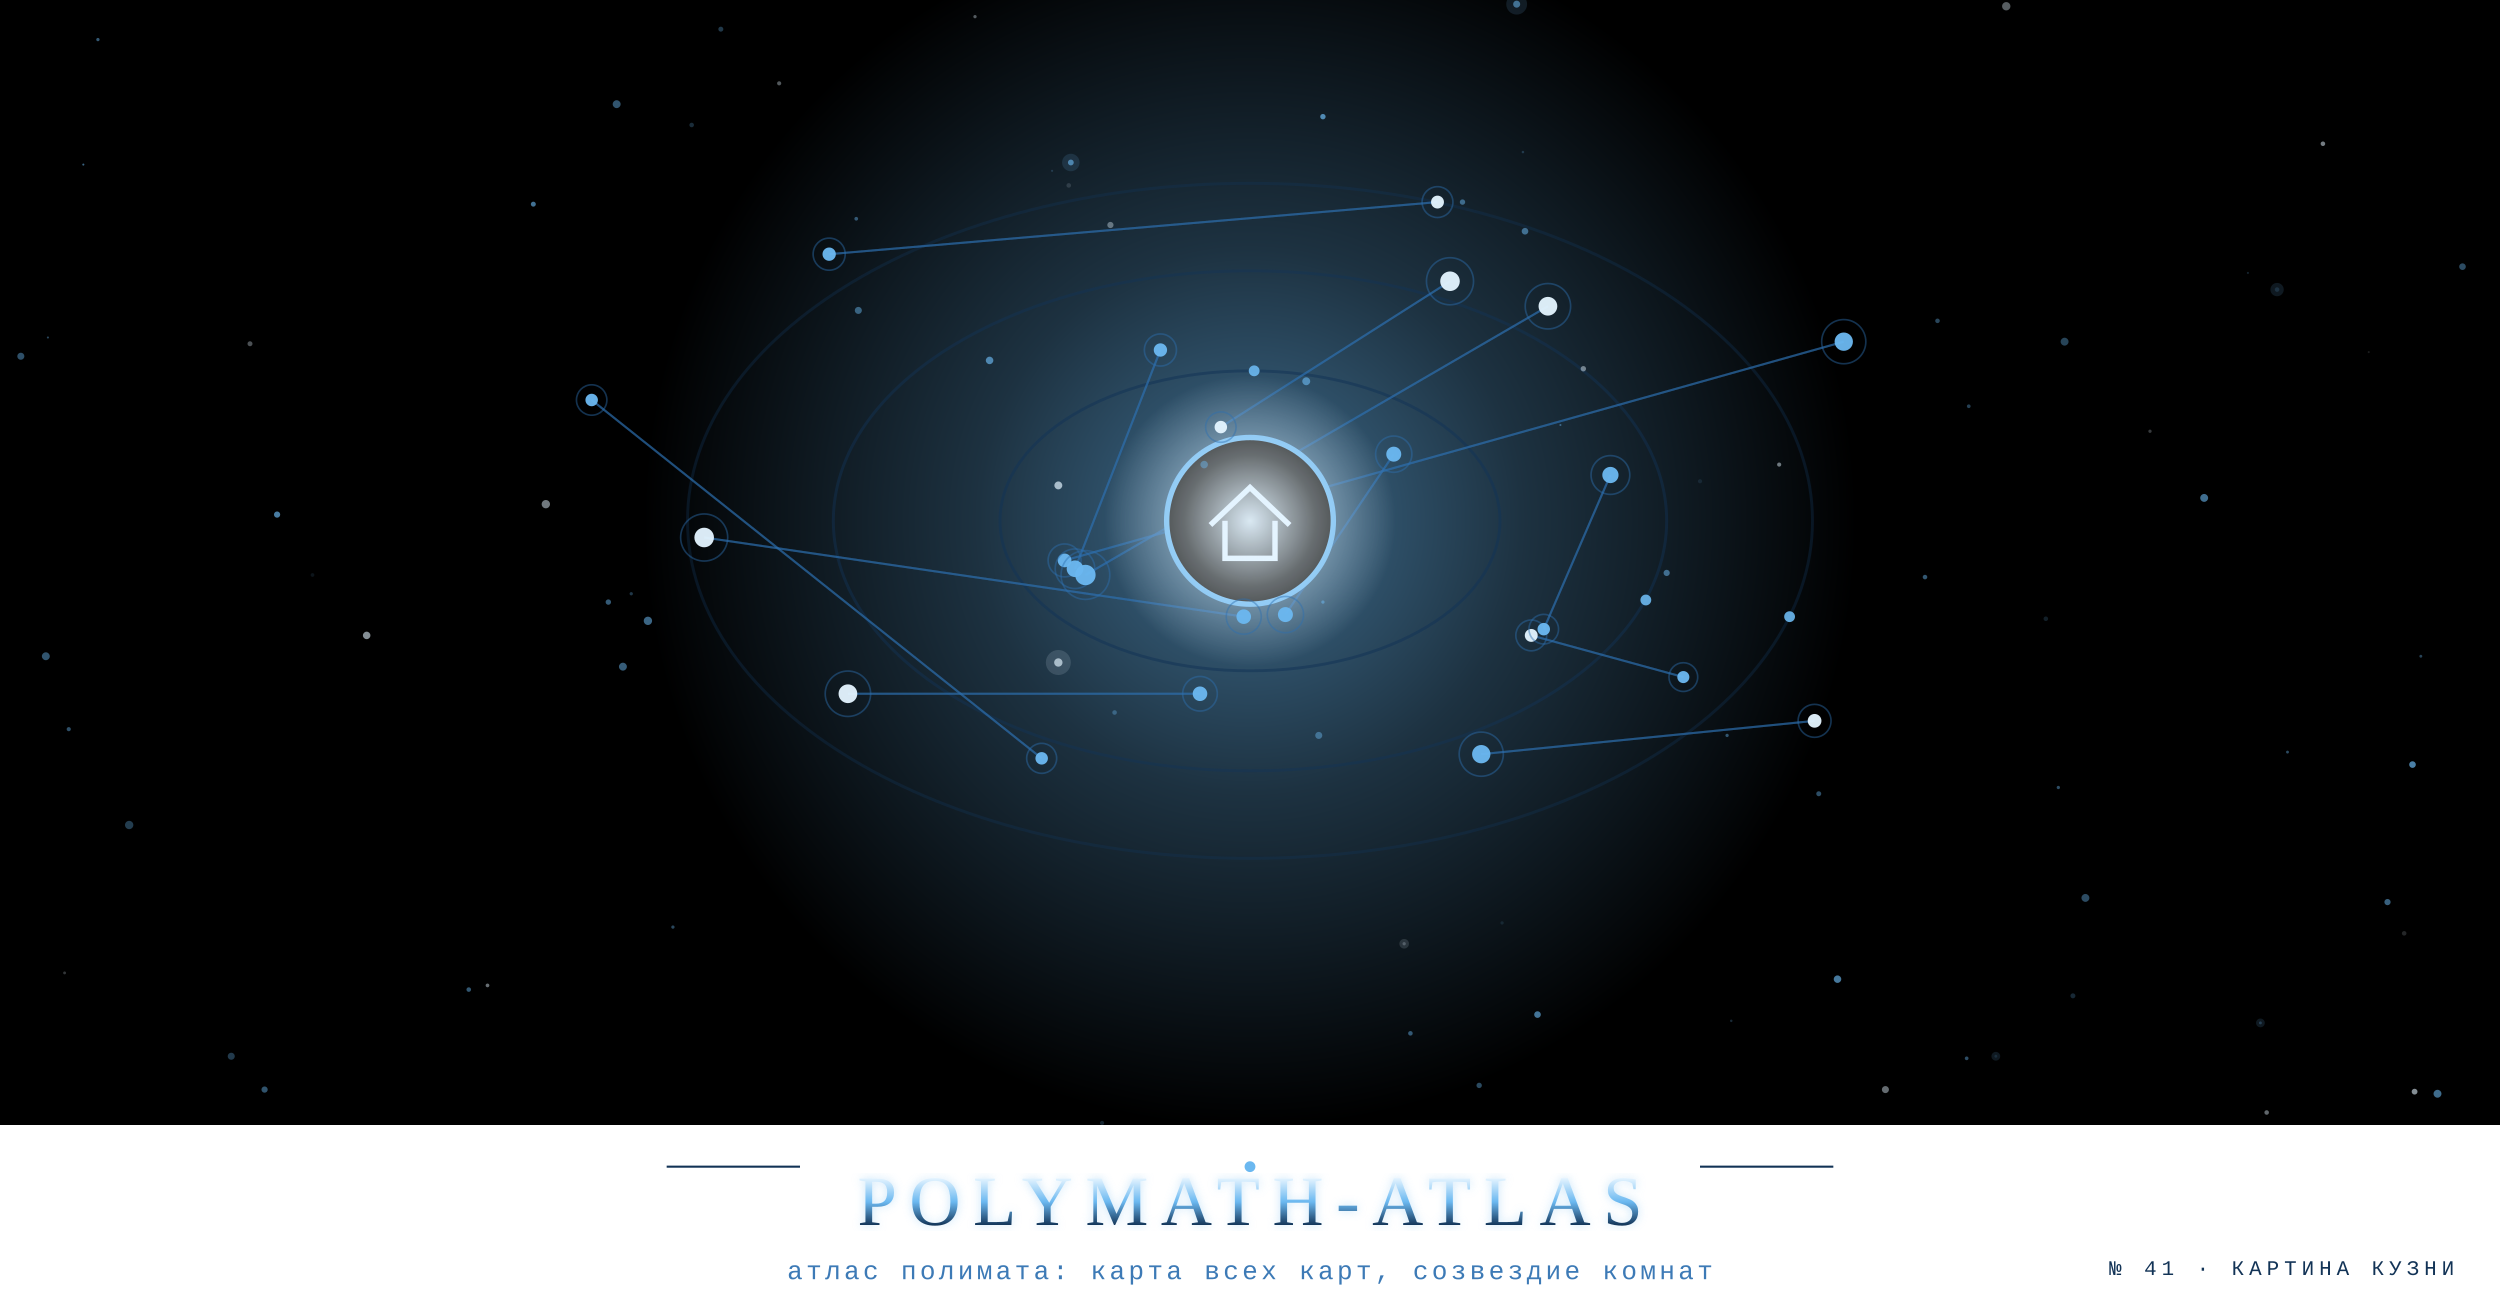
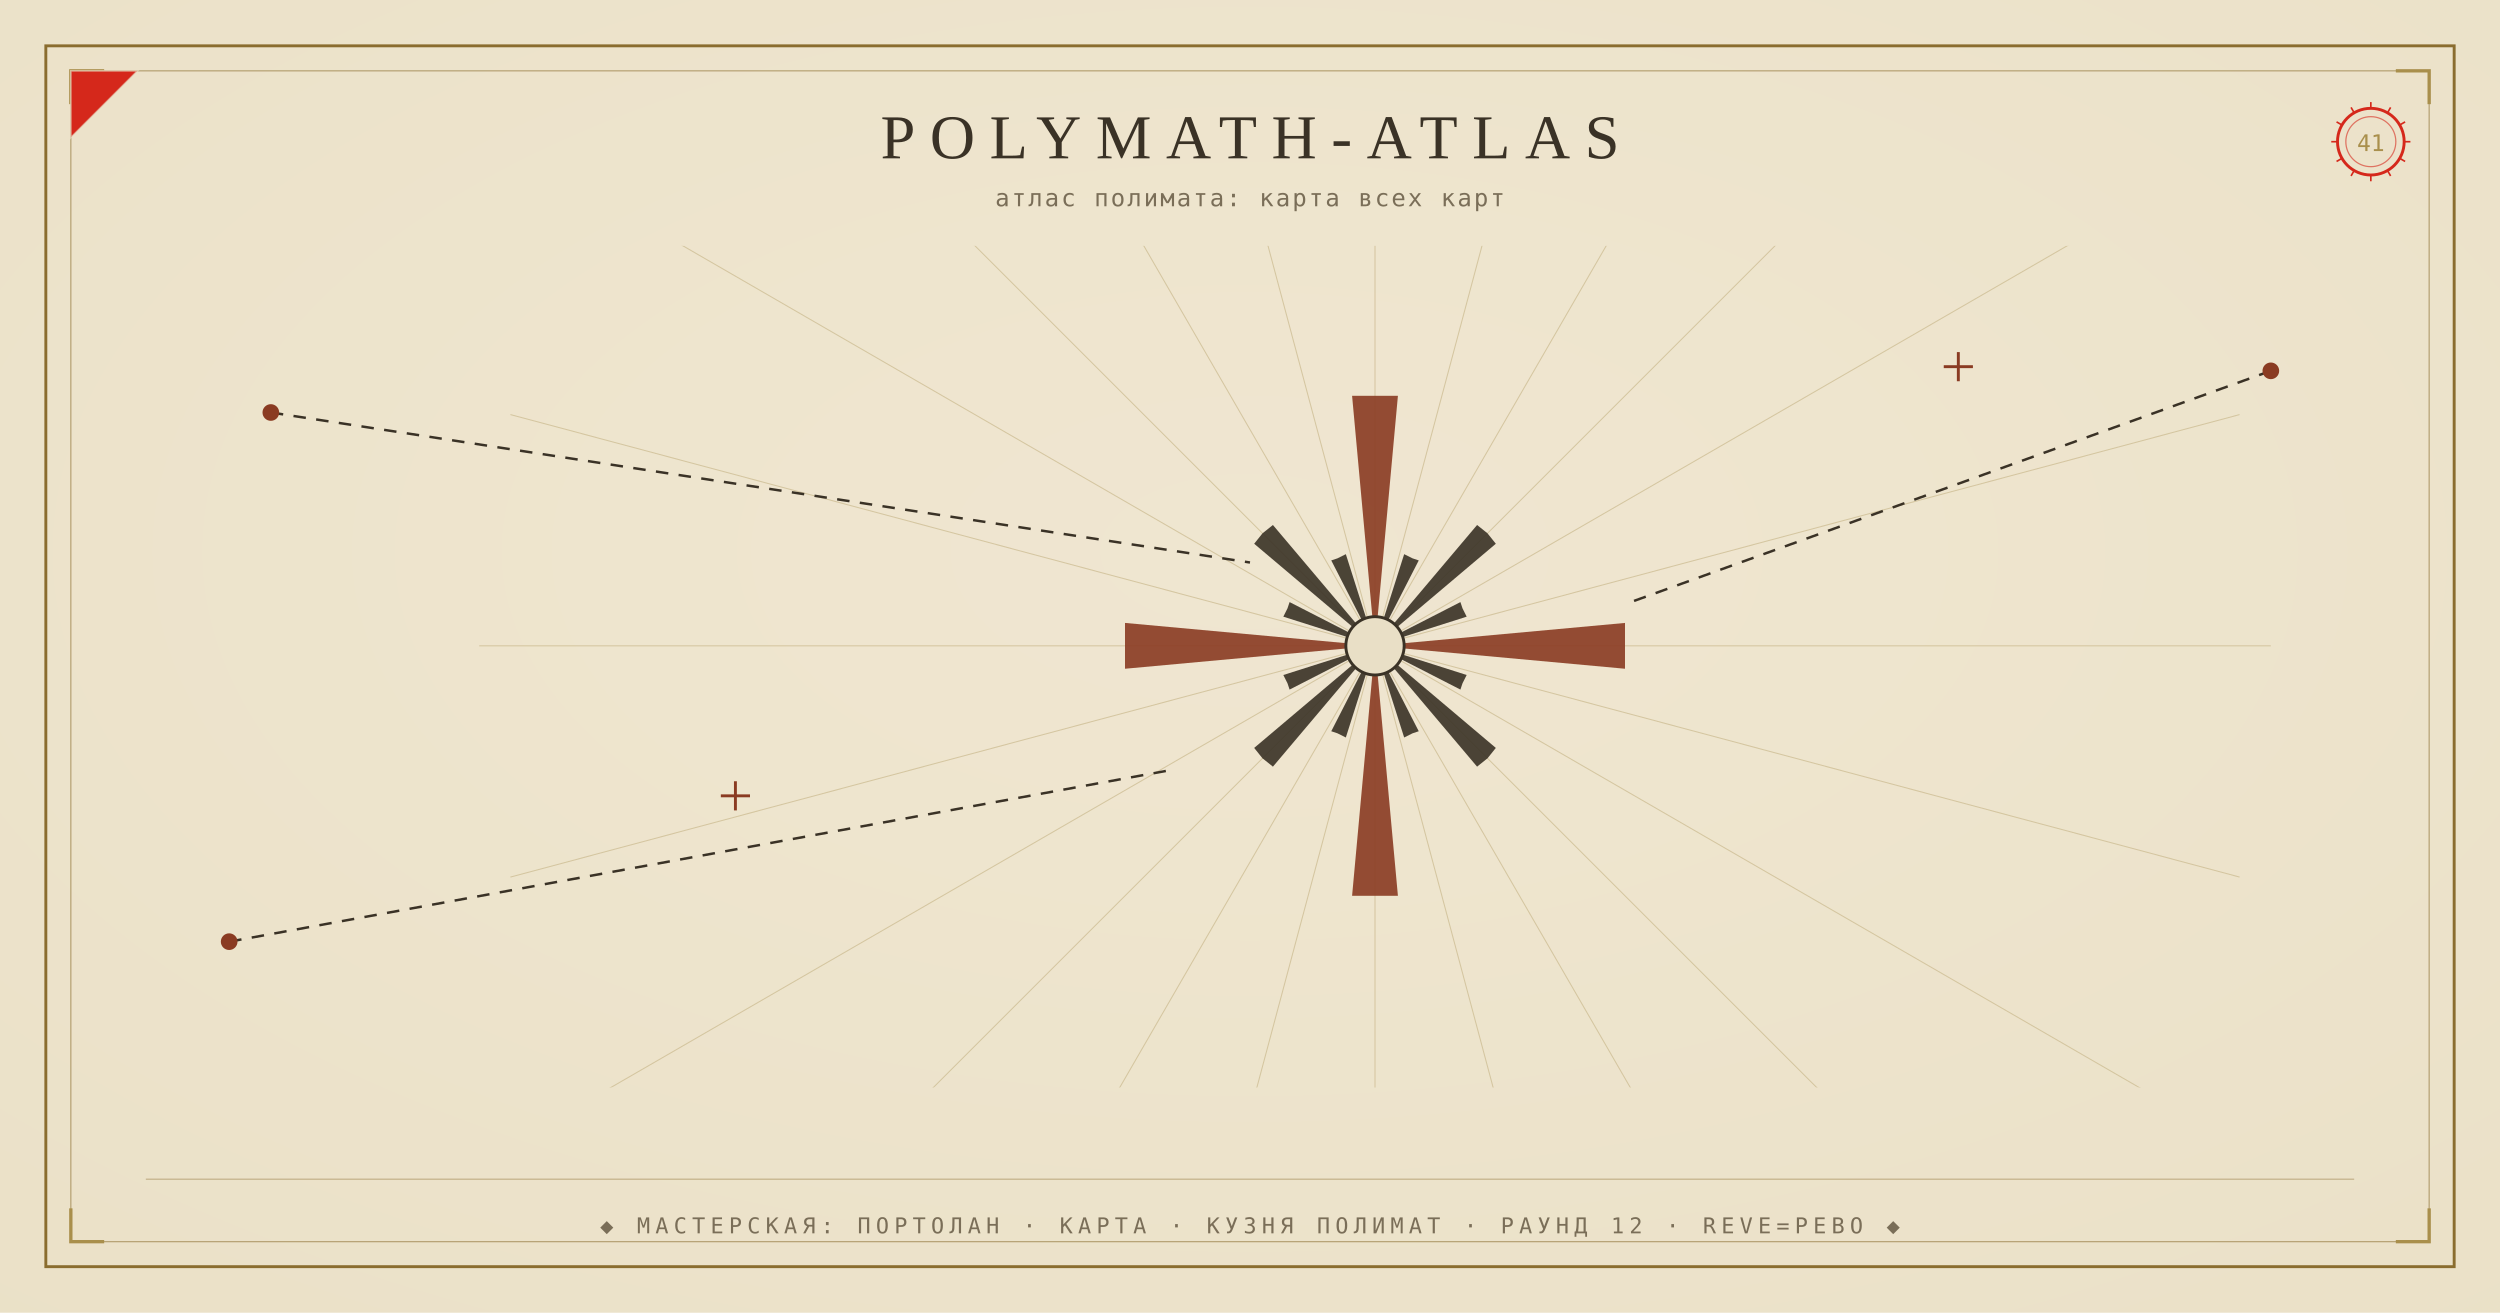
- <svg xmlns="http://www.w3.org/2000/svg" viewBox="0 0 1200 630" width="1200" height="630" role="img">
-   <defs>
-     <linearGradient id="bg" x1="0" y1="0" x2="0" y2="1">
-       <stop offset="0" stop-color="#030202" />
-       <stop offset=".55" stop-color="#0A0705" />
-       <stop offset="1" stop-color="#060403" />
-     </linearGradient>
-     <radialGradient id="vig" cx=".5" cy=".46" r=".75">
-       <stop offset=".55" stop-color="#000" stop-opacity="0" />
-       <stop offset="1" stop-color="#000" stop-opacity=".82" />
-     </radialGradient>
-   </defs>
-   <rect width="1200" height="540" fill="url(#bg)" />
-   <defs>
-     <radialGradient id="nd">
-       <stop offset="0" stop-color="#E4F4FF" stop-opacity="0.95" />
-       <stop offset=".45" stop-color="#E4F4FF" stop-opacity="0.43" />
-       <stop offset="1" stop-color="#E4F4FF" stop-opacity="0" />
-     </radialGradient>
-     <radialGradient id="gl">
-       <stop offset="0" stop-color="#6BB8F0" stop-opacity="0.6" />
-       <stop offset=".45" stop-color="#6BB8F0" stop-opacity="0.27" />
-       <stop offset="1" stop-color="#6BB8F0" stop-opacity="0" />
-     </radialGradient>
-     <filter id="neb" x="-20%" y="-20%" width="140%" height="140%">
-       <feTurbulence type="fractalNoise" baseFrequency="0.004 0.009" numOctaves="4" seed="497" result="n" />
-       <feColorMatrix in="n" type="matrix" values="0 0 0 0 0.420  0 0 0 0 0.722  0 0 0 0 0.941  0 0 0 0.67 -0.35" />
-       <feGaussianBlur stdDeviation="2" />
-     </filter>
-     <filter id="neb2" x="-20%" y="-20%" width="140%" height="140%">
-       <feTurbulence type="fractalNoise" baseFrequency="0.009 0.006" numOctaves="3" seed="504" result="n" />
-       <feColorMatrix in="n" type="matrix" values="0 0 0 0 0.788  0 0 0 0 0.659  0 0 0 0 0.361  0 0 0 0.48 -0.31" />
-       <feGaussianBlur stdDeviation="1.6" />
-     </filter>
-   </defs>
-   <rect width="1200" height="540" opacity="19.25" />
-   <circle cx="600.0" cy="250.0" r="290.0" fill="url(#gl)" />
-   <ellipse cx="600" cy="250" rx="120" ry="72" fill="none" stroke="#123356" stroke-width="1.4" opacity="0.55" />
-   <circle cx="602" cy="178" r="2.6" fill="#6BB8F0" opacity=".9" />
-   <ellipse cx="600" cy="250" rx="200" ry="120" fill="none" stroke="#123356" stroke-width="1.4" opacity="0.45" />
-   <circle cx="790" cy="288" r="2.6" fill="#6BB8F0" opacity=".9" />
-   <ellipse cx="600" cy="250" rx="270" ry="162" fill="none" stroke="#123356" stroke-width="1.4" opacity="0.35" />
-   <circle cx="859" cy="296" r="2.6" fill="#6BB8F0" opacity=".9" />
-   <line x1="669" y1="218" x2="617" y2="295" stroke="#2C6FB0" stroke-width="1" opacity=".45" />
-   <line x1="711" y1="362" x2="871" y2="346" stroke="#2C6FB0" stroke-width="1" opacity=".45" />
-   <line x1="511" y1="269" x2="885" y2="164" stroke="#2C6FB0" stroke-width="1" opacity=".45" />
-   <line x1="617" y1="295" x2="669" y2="218" stroke="#2C6FB0" stroke-width="1" opacity=".45" />
-   <line x1="557" y1="168" x2="516" y2="273" stroke="#2C6FB0" stroke-width="1" opacity=".45" />
-   <line x1="735" y1="305" x2="808" y2="325" stroke="#2C6FB0" stroke-width="1" opacity=".45" />
-   <line x1="338" y1="258" x2="597" y2="296" stroke="#2C6FB0" stroke-width="1" opacity=".45" />
-   <line x1="516" y1="273" x2="557" y2="168" stroke="#2C6FB0" stroke-width="1" opacity=".45" />
-   <line x1="696" y1="135" x2="586" y2="205" stroke="#2C6FB0" stroke-width="1" opacity=".45" />
-   <line x1="284" y1="192" x2="500" y2="364" stroke="#2C6FB0" stroke-width="1" opacity=".45" />
-   <line x1="871" y1="346" x2="711" y2="362" stroke="#2C6FB0" stroke-width="1" opacity=".45" />
-   <line x1="586" y1="205" x2="696" y2="135" stroke="#2C6FB0" stroke-width="1" opacity=".45" />
-   <line x1="521" y1="276" x2="743" y2="147" stroke="#2C6FB0" stroke-width="1" opacity=".45" />
-   <line x1="741" y1="302" x2="773" y2="228" stroke="#2C6FB0" stroke-width="1" opacity=".45" />
-   <line x1="808" y1="325" x2="735" y2="305" stroke="#2C6FB0" stroke-width="1" opacity=".45" />
-   <line x1="743" y1="147" x2="521" y2="276" stroke="#2C6FB0" stroke-width="1" opacity=".45" />
-   <line x1="576" y1="333" x2="407" y2="333" stroke="#2C6FB0" stroke-width="1" opacity=".45" />
-   <line x1="885" y1="164" x2="511" y2="269" stroke="#2C6FB0" stroke-width="1" opacity=".45" />
-   <line x1="500" y1="364" x2="284" y2="192" stroke="#2C6FB0" stroke-width="1" opacity=".45" />
-   <line x1="407" y1="333" x2="576" y2="333" stroke="#2C6FB0" stroke-width="1" opacity=".45" />
-   <line x1="690" y1="97" x2="398" y2="122" stroke="#2C6FB0" stroke-width="1" opacity=".45" />
-   <line x1="597" y1="296" x2="338" y2="258" stroke="#2C6FB0" stroke-width="1" opacity=".45" />
-   <line x1="773" y1="228" x2="741" y2="302" stroke="#2C6FB0" stroke-width="1" opacity=".45" />
-   <line x1="398" y1="122" x2="690" y2="97" stroke="#2C6FB0" stroke-width="1" opacity=".45" />
-   <circle cx="600" cy="250" r="40" fill="#0B0906" stroke="#6BB8F0" stroke-width="2.6" />
-   <path d="M581 252 L600 234 L619 252 M588 250 L588 268 L612 268 L612 250" stroke="#E4F4FF" stroke-width="2.6" fill="none" />
-   <circle cx="600.0" cy="250.0" r="70.0" fill="url(#nd)" />
-   <circle cx="669" cy="218" r="3.6" fill="#6BB8F0" opacity=".95" />
-   <circle cx="669" cy="218" r="8.7" fill="none" stroke="#2C6FB0" stroke-width=".8" opacity=".45" />
-   <circle cx="711" cy="362" r="4.4" fill="#6BB8F0" opacity=".95" />
-   <circle cx="711" cy="362" r="10.6" fill="none" stroke="#2C6FB0" stroke-width=".8" opacity=".45" />
-   <circle cx="511" cy="269" r="3.3" fill="#6BB8F0" opacity=".95" />
-   <circle cx="511" cy="269" r="7.9" fill="none" stroke="#2C6FB0" stroke-width=".8" opacity=".45" />
-   <circle cx="617" cy="295" r="3.6" fill="#6BB8F0" opacity=".95" />
-   <circle cx="617" cy="295" r="8.7" fill="none" stroke="#2C6FB0" stroke-width=".8" opacity=".45" />
-   <circle cx="557" cy="168" r="3.2" fill="#6BB8F0" opacity=".95" />
-   <circle cx="557" cy="168" r="7.7" fill="none" stroke="#2C6FB0" stroke-width=".8" opacity=".45" />
-   <circle cx="735" cy="305" r="3.1" fill="#E4F4FF" opacity=".95" />
-   <circle cx="735" cy="305" r="7.4" fill="none" stroke="#2C6FB0" stroke-width=".8" opacity=".45" />
-   <circle cx="338" cy="258" r="4.7" fill="#E4F4FF" opacity=".95" />
-   <circle cx="338" cy="258" r="11.3" fill="none" stroke="#2C6FB0" stroke-width=".8" opacity=".45" />
-   <circle cx="516" cy="273" r="4.0" fill="#6BB8F0" opacity=".95" />
-   <circle cx="516" cy="273" r="9.5" fill="none" stroke="#2C6FB0" stroke-width=".8" opacity=".45" />
-   <circle cx="696" cy="135" r="4.7" fill="#E4F4FF" opacity=".95" />
-   <circle cx="696" cy="135" r="11.3" fill="none" stroke="#2C6FB0" stroke-width=".8" opacity=".45" />
-   <circle cx="284" cy="192" r="3.0" fill="#6BB8F0" opacity=".95" />
-   <circle cx="284" cy="192" r="7.3" fill="none" stroke="#2C6FB0" stroke-width=".8" opacity=".45" />
-   <circle cx="871" cy="346" r="3.3" fill="#E4F4FF" opacity=".95" />
-   <circle cx="871" cy="346" r="7.9" fill="none" stroke="#2C6FB0" stroke-width=".8" opacity=".45" />
-   <circle cx="586" cy="205" r="3.0" fill="#E4F4FF" opacity=".95" />
-   <circle cx="586" cy="205" r="7.3" fill="none" stroke="#2C6FB0" stroke-width=".8" opacity=".45" />
-   <circle cx="521" cy="276" r="4.9" fill="#6BB8F0" opacity=".95" />
-   <circle cx="521" cy="276" r="11.7" fill="none" stroke="#2C6FB0" stroke-width=".8" opacity=".45" />
-   <circle cx="741" cy="302" r="3.0" fill="#6BB8F0" opacity=".95" />
-   <circle cx="741" cy="302" r="7.1" fill="none" stroke="#2C6FB0" stroke-width=".8" opacity=".45" />
-   <circle cx="808" cy="325" r="2.9" fill="#6BB8F0" opacity=".95" />
-   <circle cx="808" cy="325" r="6.9" fill="none" stroke="#2C6FB0" stroke-width=".8" opacity=".45" />
-   <circle cx="743" cy="147" r="4.5" fill="#E4F4FF" opacity=".95" />
-   <circle cx="743" cy="147" r="10.9" fill="none" stroke="#2C6FB0" stroke-width=".8" opacity=".45" />
-   <circle cx="576" cy="333" r="3.5" fill="#6BB8F0" opacity=".95" />
-   <circle cx="576" cy="333" r="8.3" fill="none" stroke="#2C6FB0" stroke-width=".8" opacity=".45" />
-   <circle cx="885" cy="164" r="4.4" fill="#6BB8F0" opacity=".95" />
-   <circle cx="885" cy="164" r="10.6" fill="none" stroke="#2C6FB0" stroke-width=".8" opacity=".45" />
-   <circle cx="500" cy="364" r="3.0" fill="#6BB8F0" opacity=".95" />
-   <circle cx="500" cy="364" r="7.2" fill="none" stroke="#2C6FB0" stroke-width=".8" opacity=".45" />
-   <circle cx="407" cy="333" r="4.5" fill="#E4F4FF" opacity=".95" />
-   <circle cx="407" cy="333" r="10.9" fill="none" stroke="#2C6FB0" stroke-width=".8" opacity=".45" />
-   <circle cx="690" cy="97" r="3.1" fill="#E4F4FF" opacity=".95" />
-   <circle cx="690" cy="97" r="7.4" fill="none" stroke="#2C6FB0" stroke-width=".8" opacity=".45" />
-   <circle cx="597" cy="296" r="3.5" fill="#6BB8F0" opacity=".95" />
-   <circle cx="597" cy="296" r="8.4" fill="none" stroke="#2C6FB0" stroke-width=".8" opacity=".45" />
-   <circle cx="773" cy="228" r="3.9" fill="#6BB8F0" opacity=".95" />
-   <circle cx="773" cy="228" r="9.3" fill="none" stroke="#2C6FB0" stroke-width=".8" opacity=".45" />
-   <circle cx="398" cy="122" r="3.2" fill="#6BB8F0" opacity=".95" />
-   <circle cx="398" cy="122" r="7.7" fill="none" stroke="#2C6FB0" stroke-width=".8" opacity=".45" />
-   <circle cx="1079" cy="131" r="0.5" fill="#6BB8F0" opacity="0.20" />
-   <circle cx="905" cy="523" r="1.7" fill="#E4F4FF" opacity="0.44" />
-   <circle cx="1058" cy="239" r="1.9" fill="#6BB8F0" opacity="0.59" />
-   <circle cx="47" cy="19" r="0.8" fill="#6BB8F0" opacity="0.48" />
-   <circle cx="578" cy="223" r="1.8" fill="#6BB8F0" opacity="0.46" />
-   <circle cx="535" cy="342" r="1.1" fill="#6BB8F0" opacity="0.35" />
-   <circle cx="873" cy="381" r="1.2" fill="#6BB8F0" opacity="0.42" />
-   <circle cx="710" cy="521" r="1.3" fill="#6BB8F0" opacity="0.40" />
-   <circle cx="1137" cy="169" r="0.5" fill="#E4F4FF" opacity="0.12" />
-   <circle cx="749" cy="204" r="0.5" fill="#6BB8F0" opacity="0.43" />
-   <circle cx="854" cy="223" r="1.0" fill="#E4F4FF" opacity="0.47" />
-   <circle cx="1085" cy="491" r="2.1" fill="#6BB8F0" opacity=".14" />
-   <circle cx="1085" cy="491" r="0.7" fill="#6BB8F0" opacity="0.24" />
-   <circle cx="924" cy="277" r="1.1" fill="#6BB8F0" opacity="0.47" />
-   <circle cx="150" cy="276" r="0.9" fill="#6BB8F0" opacity="0.11" />
-   <circle cx="346" cy="14" r="1.2" fill="#6BB8F0" opacity="0.31" />
-   <circle cx="31" cy="467" r="0.7" fill="#E4F4FF" opacity="0.22" />
-   <circle cx="674" cy="453" r="2.3" fill="#E4F4FF" opacity=".14" />
-   <circle cx="674" cy="453" r="0.8" fill="#E4F4FF" opacity="0.22" />
-   <circle cx="374" cy="40" r="1.0" fill="#E4F4FF" opacity="0.36" />
-   <circle cx="831" cy="490" r="0.6" fill="#6BB8F0" opacity="0.23" />
-   <circle cx="505" cy="82" r="0.5" fill="#6BB8F0" opacity="0.21" />
-   <circle cx="1001" cy="431" r="1.9" fill="#6BB8F0" opacity="0.41" />
-   <circle cx="120" cy="165" r="1.2" fill="#E4F4FF" opacity="0.33" />
-   <circle cx="508" cy="318" r="6.0" fill="#E4F4FF" opacity=".14" />
-   <circle cx="508" cy="318" r="2.0" fill="#E4F4FF" opacity="0.66" />
-   <circle cx="988" cy="378" r="0.8" fill="#6BB8F0" opacity="0.42" />
-   <circle cx="234" cy="473" r="0.9" fill="#E4F4FF" opacity="0.45" />
-   <circle cx="176" cy="305" r="1.8" fill="#E4F4FF" opacity="0.58" />
-   <circle cx="225" cy="475" r="1.1" fill="#6BB8F0" opacity="0.47" />
-   <circle cx="945" cy="195" r="0.9" fill="#6BB8F0" opacity="0.35" />
-   <circle cx="508" cy="233" r="1.9" fill="#E4F4FF" opacity="0.69" />
-   <circle cx="635" cy="56" r="1.3" fill="#6BB8F0" opacity="0.70" />
-   <circle cx="127" cy="523" r="1.5" fill="#6BB8F0" opacity="0.45" />
-   <circle cx="23" cy="162" r="0.5" fill="#6BB8F0" opacity="0.38" />
-   <circle cx="292" cy="289" r="1.3" fill="#6BB8F0" opacity="0.49" />
-   <circle cx="411" cy="105" r="0.9" fill="#6BB8F0" opacity="0.43" />
-   <circle cx="533" cy="108" r="1.5" fill="#E4F4FF" opacity="0.38" />
-   <circle cx="262" cy="242" r="2.0" fill="#E4F4FF" opacity="0.49" />
-   <circle cx="22" cy="315" r="1.9" fill="#6BB8F0" opacity="0.46" />
-   <circle cx="1093" cy="139" r="3.2" fill="#6BB8F0" opacity=".14" />
-   <circle cx="1093" cy="139" r="1.1" fill="#6BB8F0" opacity="0.16" />
-   <circle cx="33" cy="350" r="1.0" fill="#6BB8F0" opacity="0.43" />
-   <circle cx="332" cy="60" r="1.1" fill="#6BB8F0" opacity="0.24" />
-   <circle cx="944" cy="508" r="0.9" fill="#6BB8F0" opacity="0.42" />
-   <circle cx="1182" cy="128" r="1.6" fill="#6BB8F0" opacity="0.41" />
-   <circle cx="323" cy="445" r="0.8" fill="#6BB8F0" opacity="0.39" />
-   <circle cx="721" cy="443" r="0.8" fill="#6BB8F0" opacity="0.12" />
-   <circle cx="760" cy="177" r="1.3" fill="#E4F4FF" opacity="0.46" />
-   <circle cx="10" cy="171" r="1.7" fill="#6BB8F0" opacity="0.43" />
-   <circle cx="1158" cy="367" r="1.6" fill="#6BB8F0" opacity="0.69" />
-   <circle cx="1170" cy="525" r="1.9" fill="#6BB8F0" opacity="0.58" />
-   <circle cx="256" cy="98" r="1.2" fill="#6BB8F0" opacity="0.61" />
-   <circle cx="738" cy="487" r="1.6" fill="#6BB8F0" opacity="0.62" />
-   <circle cx="412" cy="149" r="1.7" fill="#6BB8F0" opacity="0.47" />
-   <circle cx="958" cy="507" r="2.1" fill="#6BB8F0" opacity=".14" />
-   <circle cx="958" cy="507" r="0.7" fill="#6BB8F0" opacity="0.13" />
-   <circle cx="995" cy="478" r="1.2" fill="#6BB8F0" opacity="0.22" />
-   <circle cx="816" cy="231" r="1.0" fill="#6BB8F0" opacity="0.11" />
-   <circle cx="468" cy="8" r="0.8" fill="#E4F4FF" opacity="0.36" />
-   <circle cx="1146" cy="433" r="1.5" fill="#6BB8F0" opacity="0.52" />
-   <circle cx="677" cy="496" r="1.1" fill="#6BB8F0" opacity="0.45" />
-   <circle cx="829" cy="353" r="0.8" fill="#6BB8F0" opacity="0.43" />
-   <circle cx="1088" cy="534" r="1.1" fill="#E4F4FF" opacity="0.42" />
-   <circle cx="731" cy="73" r="0.6" fill="#6BB8F0" opacity="0.23" />
-   <circle cx="633" cy="353" r="1.7" fill="#6BB8F0" opacity="0.44" />
-   <circle cx="627" cy="183" r="1.9" fill="#6BB8F0" opacity="0.62" />
-   <circle cx="1162" cy="315" r="0.7" fill="#6BB8F0" opacity="0.37" />
-   <circle cx="62" cy="396" r="2.0" fill="#6BB8F0" opacity="0.33" />
-   <circle cx="800" cy="275" r="1.5" fill="#6BB8F0" opacity="0.53" />
-   <circle cx="1032" cy="207" r="0.8" fill="#E4F4FF" opacity="0.24" />
-   <circle cx="882" cy="470" r="1.8" fill="#6BB8F0" opacity="0.65" />
-   <circle cx="963" cy="3" r="2.0" fill="#E4F4FF" opacity="0.38" />
-   <circle cx="635" cy="289" r="0.8" fill="#6BB8F0" opacity="0.53" />
-   <circle cx="111" cy="507" r="1.7" fill="#6BB8F0" opacity="0.32" />
-   <circle cx="991" cy="164" r="1.9" fill="#6BB8F0" opacity="0.37" />
-   <circle cx="133" cy="247" r="1.5" fill="#6BB8F0" opacity="0.67" />
-   <circle cx="732" cy="111" r="1.6" fill="#6BB8F0" opacity="0.53" />
-   <circle cx="728" cy="2" r="5.0" fill="#6BB8F0" opacity=".14" />
-   <circle cx="728" cy="2" r="1.7" fill="#6BB8F0" opacity="0.54" />
-   <circle cx="311" cy="298" r="2.0" fill="#6BB8F0" opacity="0.55" />
-   <circle cx="296" cy="50" r="1.9" fill="#6BB8F0" opacity="0.46" />
-   <circle cx="514" cy="78" r="4.2" fill="#6BB8F0" opacity=".14" />
-   <circle cx="514" cy="78" r="1.4" fill="#6BB8F0" opacity="0.61" />
-   <circle cx="930" cy="154" r="1.1" fill="#6BB8F0" opacity="0.38" />
-   <circle cx="299" cy="320" r="1.9" fill="#6BB8F0" opacity="0.50" />
-   <circle cx="475" cy="173" r="1.8" fill="#6BB8F0" opacity="0.66" />
-   <circle cx="529" cy="539" r="1.0" fill="#6BB8F0" opacity="0.20" />
-   <circle cx="40" cy="79" r="0.5" fill="#6BB8F0" opacity="0.54" />
-   <circle cx="513" cy="89" r="1.1" fill="#E4F4FF" opacity="0.14" />
-   <circle cx="1098" cy="361" r="0.7" fill="#6BB8F0" opacity="0.41" />
-   <circle cx="1159" cy="524" r="1.4" fill="#E4F4FF" opacity="0.58" />
-   <circle cx="982" cy="297" r="1.1" fill="#6BB8F0" opacity="0.17" />
-   <circle cx="303" cy="285" r="0.8" fill="#6BB8F0" opacity="0.30" />
-   <circle cx="702" cy="97" r="1.3" fill="#6BB8F0" opacity="0.49" />
-   <circle cx="1154" cy="448" r="1.1" fill="#E4F4FF" opacity="0.16" />
-   <circle cx="1115" cy="69" r="1.1" fill="#E4F4FF" opacity="0.51" />
-   <linearGradient id="gtxt" x1="0" y1="0" x2="0" y2="1">
-     <stop offset="0" stop-color="#E4F4FF" />
-     <stop offset=".5" stop-color="#6BB8F0" />
-     <stop offset="1" stop-color="#123356" />
-   </linearGradient>
-   <filter id="soft">
-     <feGaussianBlur stdDeviation="2.2" />
-   </filter>
-   <line x1="320" y1="560" x2="384" y2="560" stroke="#123356" stroke-width="1" />
-   <circle cx="600" cy="560" r="2.6" fill="#6BB8F0" />
-   <line x1="816" y1="560" x2="880" y2="560" stroke="#123356" stroke-width="1" />
-   <text x="600.0" y="588" text-anchor="middle" font-family="Georgia,'Times New Roman',serif" font-size="34" letter-spacing="6" fill="#6BB8F0" opacity=".38" filter="url(#soft)">POLYMATH-ATLAS</text>
-   <text x="600.0" y="588" text-anchor="middle" font-family="Georgia,'Times New Roman',serif" font-size="34" letter-spacing="6" fill="url(#gtxt)">POLYMATH-ATLAS</text>
-   <text x="600.0" y="614" text-anchor="middle" font-family="ui-monospace,'Cascadia Mono',Consolas,'Courier New',monospace" font-size="12.5" letter-spacing="1.6" fill="#2C6FB0" opacity=".92">атлас полимата: карта всех карт, созвездие комнат</text>
-   <text x="1178" y="612" text-anchor="end" font-family="ui-monospace,'Cascadia Mono',Consolas,'Courier New',monospace" font-size="10" letter-spacing="2.4" fill="#123356">№ 41 · КАРТИНА КУЗНИ</text>
+ <svg xmlns="http://www.w3.org/2000/svg" viewBox="0 0 1200 630" width="1200" height="630">
+   <rect width="1200" height="630" fill="#E9DFC6" />
+   <radialGradient id="vig41" cx="0.5" cy="0.42" r="0.95">
+     <stop offset="0" stop-color="#F0E7D2" />
+     <stop offset="1" stop-color="#E9DFC6" />
+   </radialGradient>
+   <rect width="1200" height="630" fill="url(#vig41)" opacity="0.9" />
+   <rect x="22" y="22" width="1156" height="586" fill="none" stroke="#8A6D2F" stroke-width="1.4" />
+   <rect x="34" y="34" width="1132" height="562" fill="none" stroke="#8A6D2F" stroke-width="0.6" opacity="0.55" />
+   <path d="M 34 50 L 34 34 L 50 34" fill="none" stroke="#A98F4C" stroke-width="1.6" />
+   <path d="M 1166 50 L 1166 34 L 1150 34" fill="none" stroke="#A98F4C" stroke-width="1.6" />
+   <path d="M 34 580 L 34 596 L 50 596" fill="none" stroke="#A98F4C" stroke-width="1.6" />
+   <path d="M 1166 580 L 1166 596 L 1150 596" fill="none" stroke="#A98F4C" stroke-width="1.6" />
+   <path d="M 34 66 L 34 34 L 66 34 Z" fill="#D5281B" />
+   <path d="M 34 66 L 34 34 L 66 34 Z" fill="none" stroke="#E9DFC6" stroke-width="0.8" opacity="0.65" />
+   <text x="600.0" y="76" text-anchor="middle" font-family="Georgia, 'Times New Roman', serif" font-size="30" fill="#3A3226" letter-spacing="7">POLYMATH-ATLAS</text>
+   <text x="600.0" y="99" text-anchor="middle" font-family="'Cascadia Mono', ui-monospace, Consolas, monospace" font-size="11.5" fill="#7A6E58" letter-spacing="1">атлас полимата: карта всех карт</text>
+   <g transform="translate(1138,68)">
+     <circle r="16" fill="none" stroke="#D5281B" stroke-width="1.4" />
+     <circle r="12" fill="none" stroke="#D5281B" stroke-width="0.6" opacity="0.6" />
+     <text y="4.5" text-anchor="middle" font-family="'Cascadia Mono', ui-monospace, Consolas, monospace" font-size="11" fill="#A98F4C">41</text>
+     <g stroke="#D5281B" stroke-width="0.8">
+       <line x1="0" y1="-19" x2="0" y2="-16" transform="rotate(0)" />
+       <line x1="0" y1="-19" x2="0" y2="-16" transform="rotate(30)" />
+       <line x1="0" y1="-19" x2="0" y2="-16" transform="rotate(60)" />
+       <line x1="0" y1="-19" x2="0" y2="-16" transform="rotate(90)" />
+       <line x1="0" y1="-19" x2="0" y2="-16" transform="rotate(120)" />
+       <line x1="0" y1="-19" x2="0" y2="-16" transform="rotate(150)" />
+       <line x1="0" y1="-19" x2="0" y2="-16" transform="rotate(180)" />
+       <line x1="0" y1="-19" x2="0" y2="-16" transform="rotate(210)" />
+       <line x1="0" y1="-19" x2="0" y2="-16" transform="rotate(240)" />
+       <line x1="0" y1="-19" x2="0" y2="-16" transform="rotate(270)" />
+       <line x1="0" y1="-19" x2="0" y2="-16" transform="rotate(300)" />
+       <line x1="0" y1="-19" x2="0" y2="-16" transform="rotate(330)" />
+     </g>
+   </g>
+   <line x1="70" y1="566" x2="1130" y2="566" stroke="#8A6D2F" stroke-width="0.5" opacity="0.5" />
+   <text x="600.0" y="592" text-anchor="middle" font-family="'Cascadia Mono', ui-monospace, Consolas, monospace" font-size="10.5" fill="#7A6E58" letter-spacing="2.5">◆ МАСТЕРСКАЯ: ПОРТОЛАН · КАРТА · КУЗНЯ ПОЛИМАТ · РАУНД 12 · REVE=РЕВО ◆</text>
+   <clipPath id="clip41">
+     <rect x="70" y="118" width="1060" height="404" />
+   </clipPath>
+   <g clip-path="url(#clip41)">
+     <line x1="660.0" y1="310.0" x2="1090" y2="310" stroke="#C9B88C" stroke-width="0.5" opacity="0.7" />
+     <line x1="660.0" y1="310.0" x2="1075" y2="421" stroke="#C9B88C" stroke-width="0.5" opacity="0.7" />
+     <line x1="660.0" y1="310.0" x2="1032" y2="525" stroke="#C9B88C" stroke-width="0.5" opacity="0.7" />
+     <line x1="660.0" y1="310.0" x2="964" y2="614" stroke="#C9B88C" stroke-width="0.5" opacity="0.7" />
+     <line x1="660.0" y1="310.0" x2="875" y2="682" stroke="#C9B88C" stroke-width="0.5" opacity="0.7" />
+     <line x1="660.0" y1="310.0" x2="771" y2="725" stroke="#C9B88C" stroke-width="0.5" opacity="0.7" />
+     <line x1="660.0" y1="310.0" x2="660" y2="740" stroke="#C9B88C" stroke-width="0.5" opacity="0.7" />
+     <line x1="660.0" y1="310.0" x2="549" y2="725" stroke="#C9B88C" stroke-width="0.5" opacity="0.7" />
+     <line x1="660.0" y1="310.0" x2="445" y2="682" stroke="#C9B88C" stroke-width="0.5" opacity="0.7" />
+     <line x1="660.0" y1="310.0" x2="356" y2="614" stroke="#C9B88C" stroke-width="0.5" opacity="0.7" />
+     <line x1="660.0" y1="310.0" x2="288" y2="525" stroke="#C9B88C" stroke-width="0.5" opacity="0.7" />
+     <line x1="660.0" y1="310.0" x2="245" y2="421" stroke="#C9B88C" stroke-width="0.5" opacity="0.7" />
+     <line x1="660.0" y1="310.0" x2="230" y2="310" stroke="#C9B88C" stroke-width="0.5" opacity="0.7" />
+     <line x1="660.0" y1="310.0" x2="245" y2="199" stroke="#C9B88C" stroke-width="0.5" opacity="0.7" />
+     <line x1="660.0" y1="310.0" x2="288" y2="95" stroke="#C9B88C" stroke-width="0.5" opacity="0.7" />
+     <line x1="660.0" y1="310.0" x2="356" y2="6" stroke="#C9B88C" stroke-width="0.5" opacity="0.7" />
+     <line x1="660.0" y1="310.0" x2="445" y2="-62" stroke="#C9B88C" stroke-width="0.5" opacity="0.7" />
+     <line x1="660.0" y1="310.0" x2="549" y2="-105" stroke="#C9B88C" stroke-width="0.5" opacity="0.7" />
+     <line x1="660.0" y1="310.0" x2="660" y2="-120" stroke="#C9B88C" stroke-width="0.5" opacity="0.7" />
+     <line x1="660.0" y1="310.0" x2="771" y2="-105" stroke="#C9B88C" stroke-width="0.5" opacity="0.7" />
+     <line x1="660.0" y1="310.0" x2="875" y2="-62" stroke="#C9B88C" stroke-width="0.5" opacity="0.7" />
+     <line x1="660.0" y1="310.0" x2="964" y2="6" stroke="#C9B88C" stroke-width="0.5" opacity="0.7" />
+     <line x1="660.0" y1="310.0" x2="1032" y2="95" stroke="#C9B88C" stroke-width="0.5" opacity="0.7" />
+     <line x1="660.0" y1="310.0" x2="1075" y2="199" stroke="#C9B88C" stroke-width="0.5" opacity="0.7" />
+     <polygon points="660.0,310.0 780,299 780,310 780,321" fill="#8A3B22" opacity="0.9" />
+     <polygon points="660.0,310.0 704,324 702,328 701,331" fill="#3A3226" opacity="0.9" />
+     <polygon points="660.0,310.0 718,359 714,364 709,368" fill="#3A3226" opacity="0.9" />
+     <polygon points="660.0,310.0 681,351 678,352 674,354" fill="#3A3226" opacity="0.9" />
+     <polygon points="660.0,310.0 671,430 660,430 649,430" fill="#8A3B22" opacity="0.9" />
+     <polygon points="660.0,310.0 646,354 642,352 639,351" fill="#3A3226" opacity="0.9" />
+     <polygon points="660.0,310.0 611,368 606,364 602,359" fill="#3A3226" opacity="0.9" />
+     <polygon points="660.0,310.0 619,331 618,328 616,324" fill="#3A3226" opacity="0.9" />
+     <polygon points="660.0,310.0 540,321 540,310 540,299" fill="#8A3B22" opacity="0.9" />
+     <polygon points="660.0,310.0 616,296 618,292 619,289" fill="#3A3226" opacity="0.9" />
+     <polygon points="660.0,310.0 602,261 606,256 611,252" fill="#3A3226" opacity="0.9" />
+     <polygon points="660.0,310.0 639,269 642,268 646,266" fill="#3A3226" opacity="0.9" />
+     <polygon points="660.0,310.0 649,190 660,190 671,190" fill="#8A3B22" opacity="0.9" />
+     <polygon points="660.0,310.0 674,266 678,268 681,269" fill="#3A3226" opacity="0.9" />
+     <polygon points="660.0,310.0 709,252 714,256 718,261" fill="#3A3226" opacity="0.9" />
+     <polygon points="660.0,310.0 701,289 702,292 704,296" fill="#3A3226" opacity="0.9" />
+     <circle cx="660.0" cy="310.0" r="14" fill="#E9DFC6" stroke="#3A3226" stroke-width="1.4" />
+     <line x1="110" y1="452" x2="560.0" y2="370.0" stroke="#3A3226" stroke-width="1.2" stroke-dasharray="6 5" />
+     <circle cx="110" cy="452" r="4" fill="#8A3B22" />
+     <line x1="130" y1="198" x2="600.0" y2="270.0" stroke="#3A3226" stroke-width="1.2" stroke-dasharray="6 5" />
+     <circle cx="130" cy="198" r="4" fill="#8A3B22" />
+     <line x1="1090" y1="178" x2="780.0" y2="290.0" stroke="#3A3226" stroke-width="1.2" stroke-dasharray="6 5" />
+     <circle cx="1090" cy="178" r="4" fill="#8A3B22" />
+     <path d="M 933 176 h14 M 940 169 v14" stroke="#8A3B22" stroke-width="1.4" />
+     <path d="M 346 382 h14 M 353 375 v14" stroke="#8A3B22" stroke-width="1.4" />
+   </g>
</svg>
